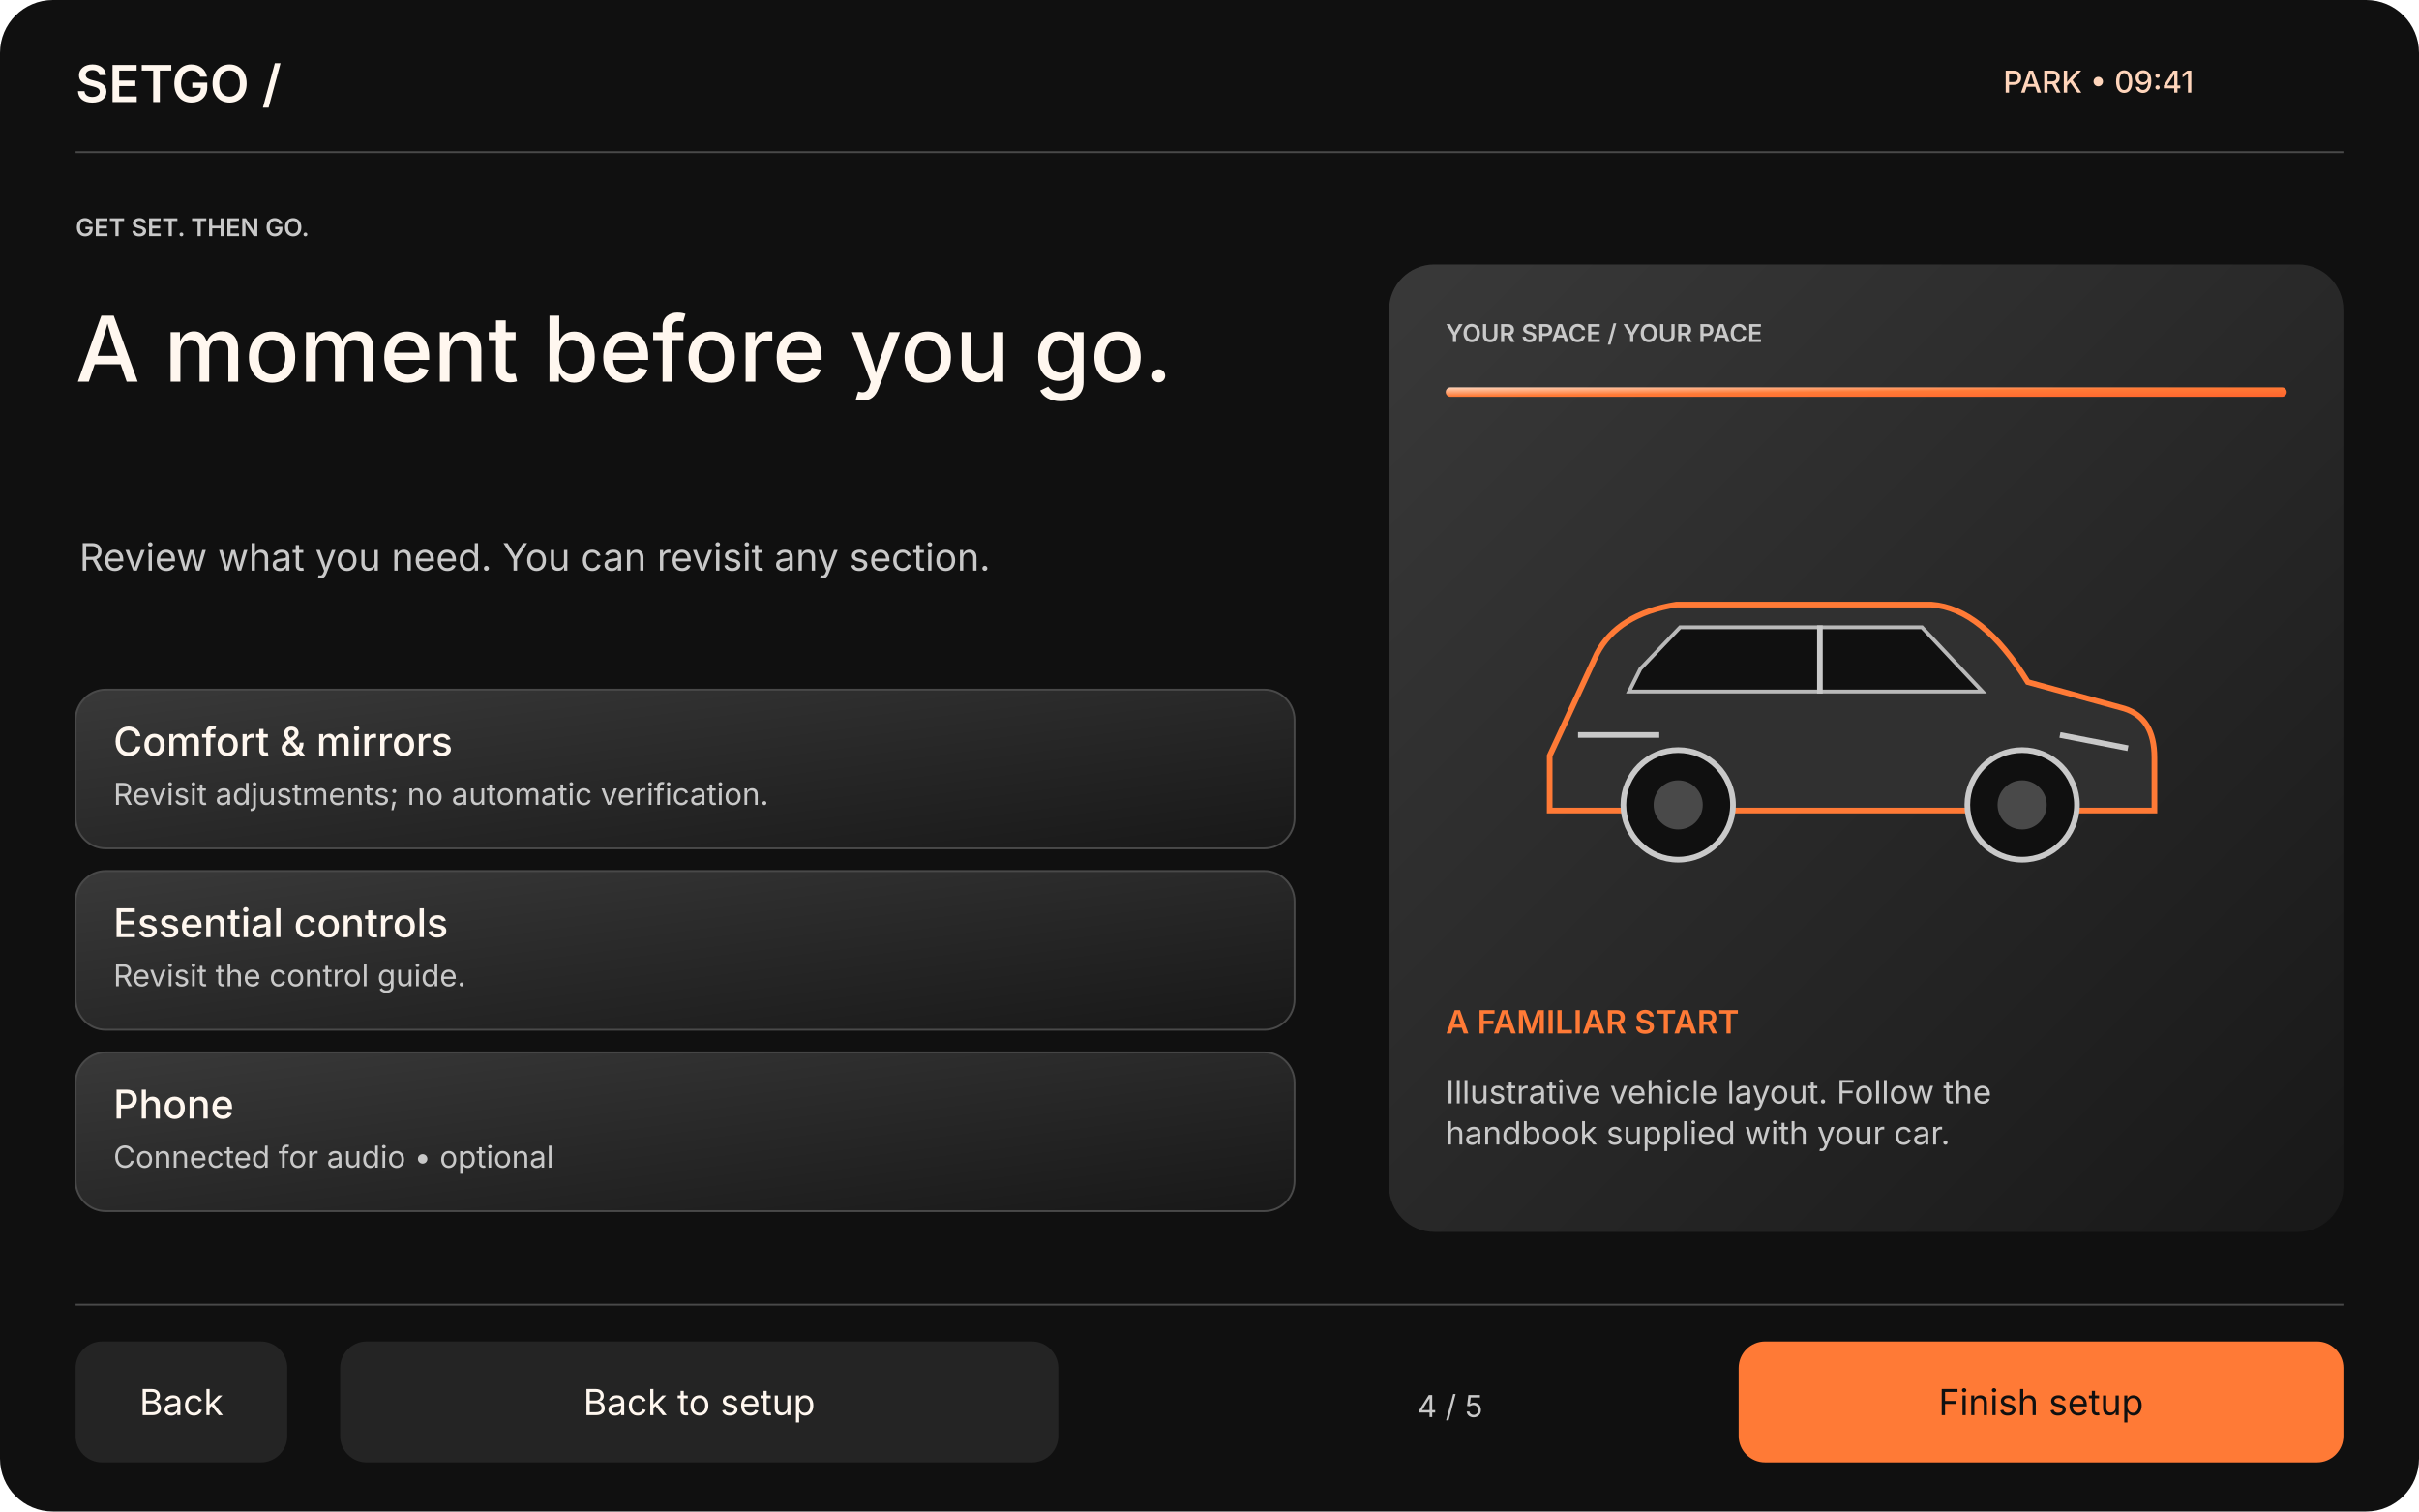
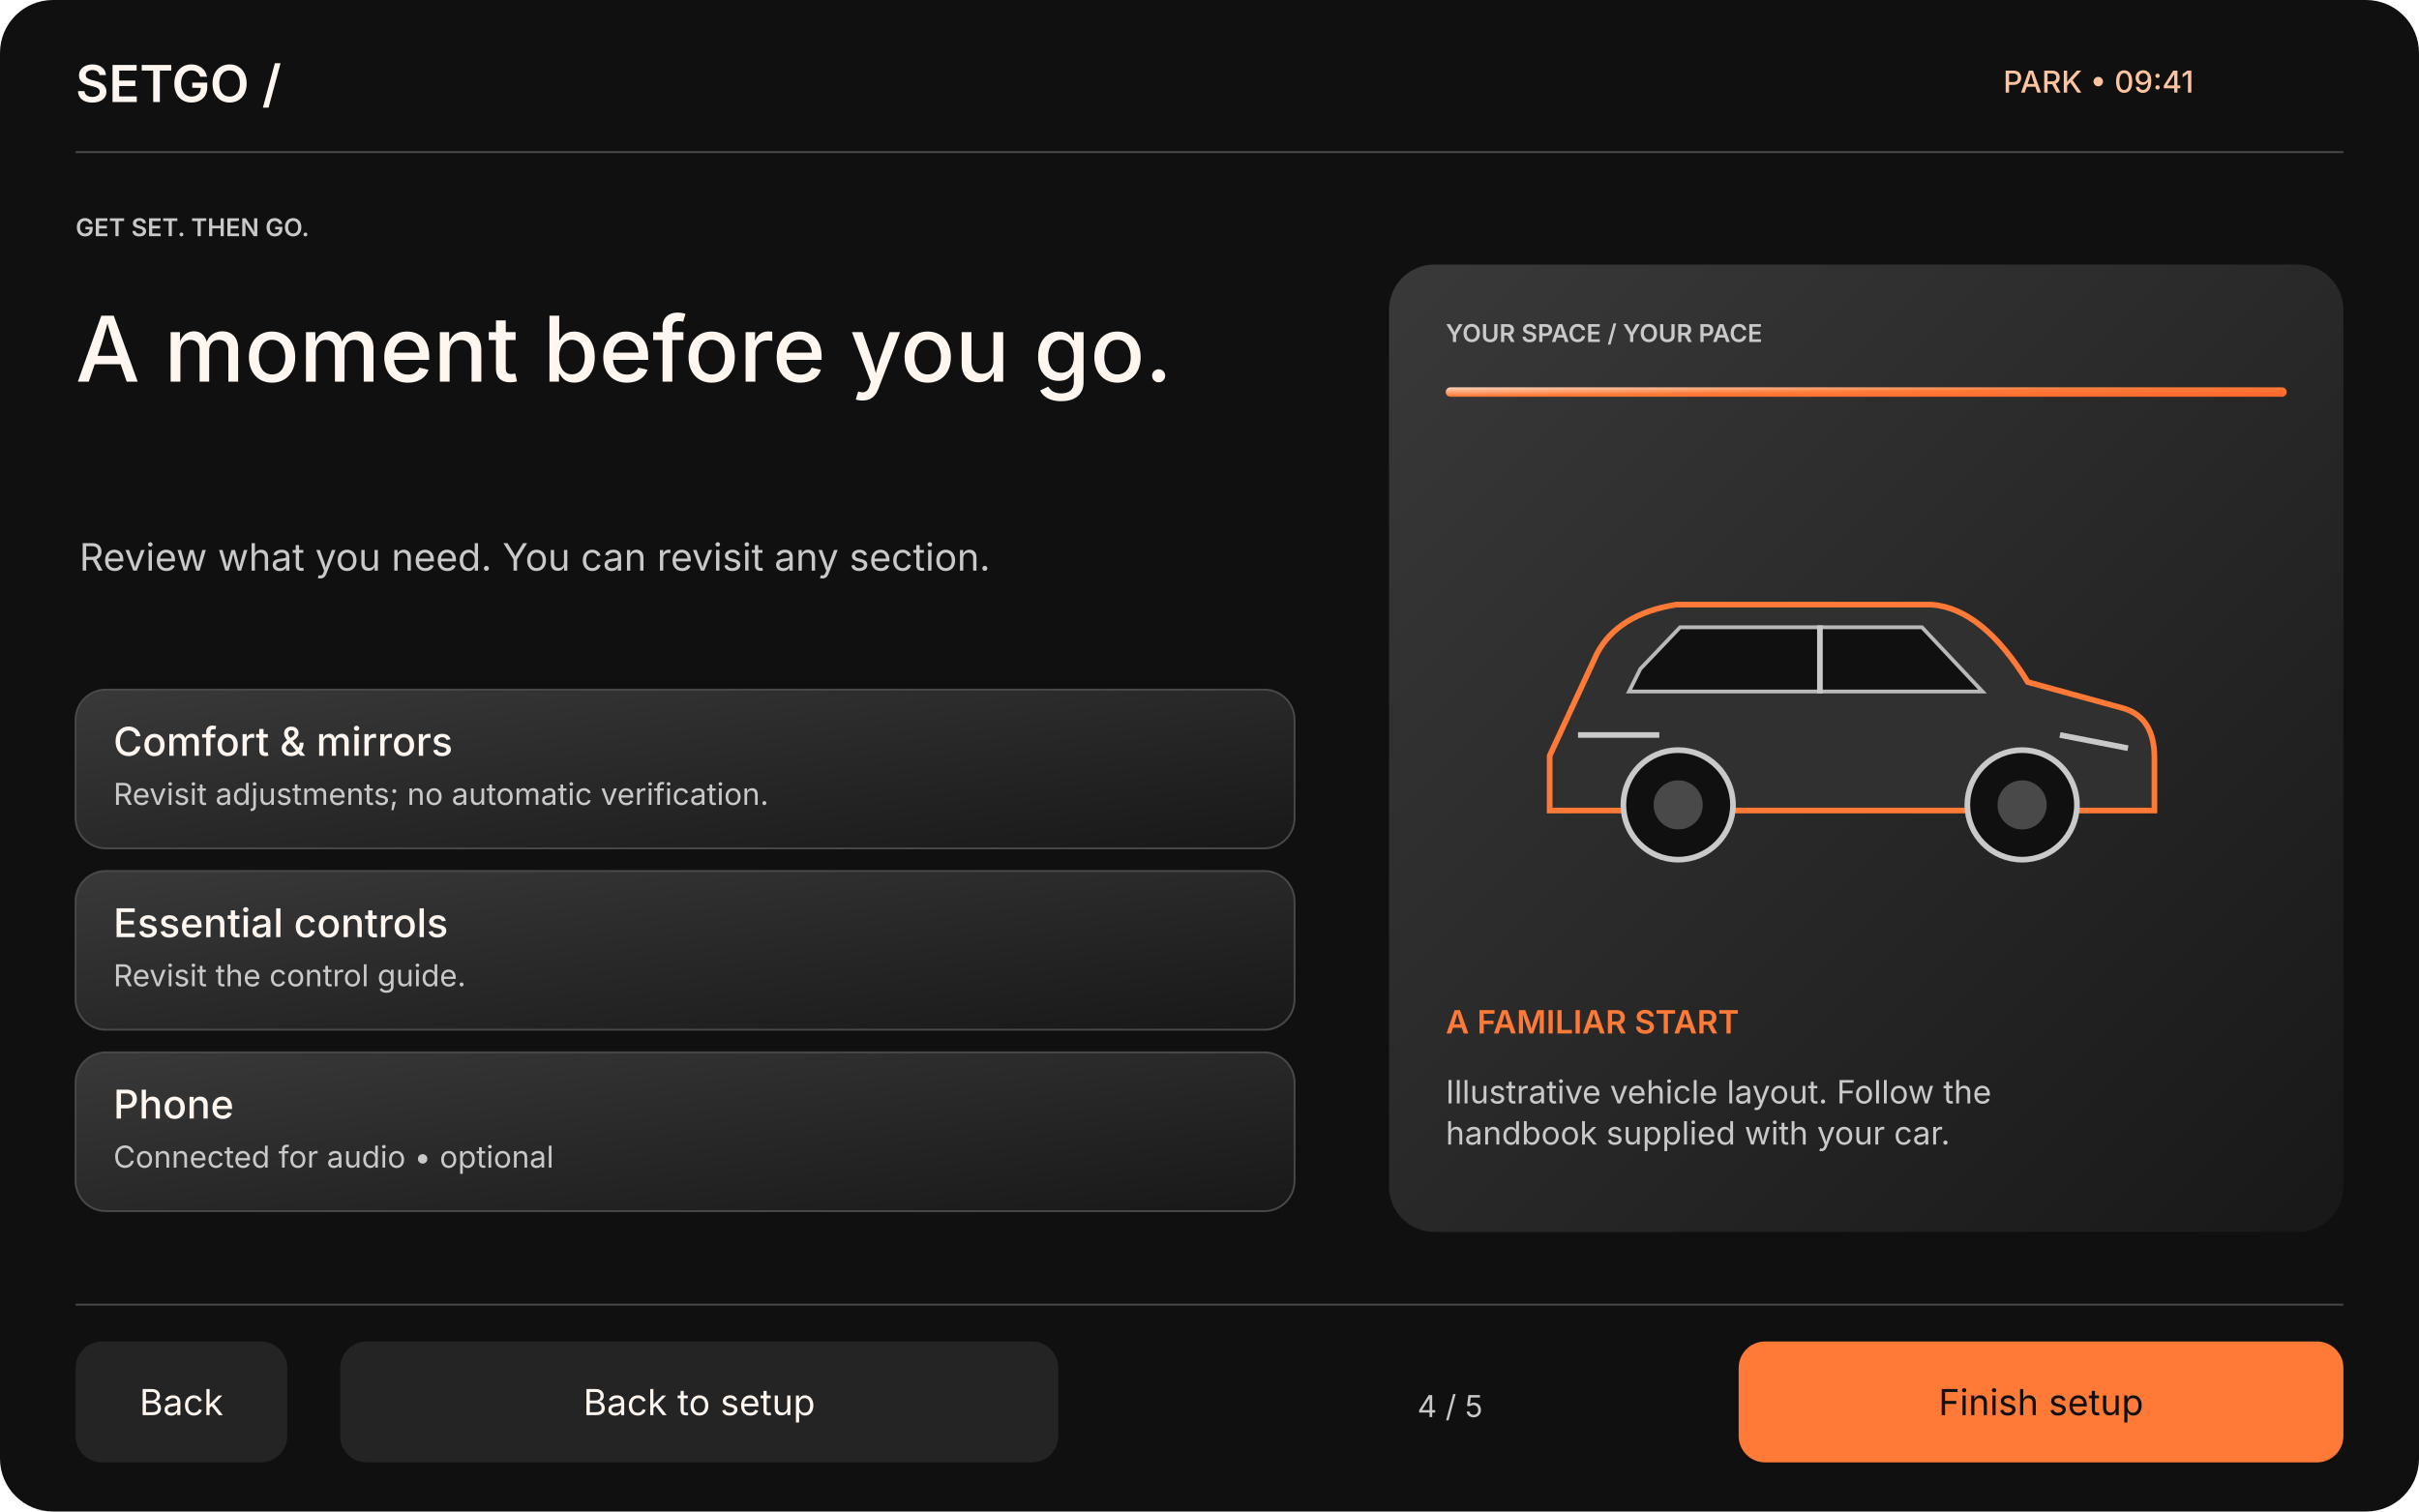
<svg xmlns="http://www.w3.org/2000/svg" width="1280" height="800" viewBox="0 0 1280 800">
  <defs>
    <linearGradient id="glass" x2="1" y2="1">
      <stop stop-color="#393939" />
      <stop offset="1" stop-color="#181818" />
    </linearGradient>
    <linearGradient id="signature" x1="0" y1="0" x2="1" y2="1">
      <stop stop-color="#FFD5BB" />
      <stop offset=".48" stop-color="#FF7A36" />
      <stop offset="1" stop-color="#FF642D" />
    </linearGradient>
  </defs>
  <rect x="0" y="0" width="1280" height="800" rx="28" fill="#101010" stroke="none" />
  <text x="40" y="54.0" font-family="Inter,Arial,sans-serif" font-size="27" font-weight="600" fill="#FFF7EF">SETGO /</text>
-   <text x="1060" y="49.0" font-family="Inter,Arial,sans-serif" font-size="16" font-weight="500" fill="#FFD5BB">PARK  •  09:41</text>
+   <text x="1060" y="49.0" font-family="Inter,Arial,sans-serif" font-size="16" font-weight="500" fill="#FFC49F">PARK  •  09:41</text>
  <rect x="40" y="80" width="1200" height="1" rx="0" fill="#494949" stroke="none" />
  <text x="40" y="125.0" font-family="Inter,Arial,sans-serif" font-size="13" font-weight="600" fill="#C9C9C9">GET SET. THEN GO.</text>
  <text x="40" y="202.0" font-family="Inter,Arial,sans-serif" font-size="48" font-weight="500" fill="#FFF7EF">A moment before you go.</text>
  <text x="42" y="302.0" font-family="Inter,Arial,sans-serif" font-size="20" font-weight="400" fill="#C9C9C9">Review what you need. You can revisit any section.</text>
  <rect x="40" y="365" width="645" height="84" rx="16" fill="url(#glass)" stroke="#494949" />
  <text x="60" y="400.0" font-family="Inter,Arial,sans-serif" font-size="21" font-weight="500" fill="#FFF7EF">Comfort &amp; mirrors</text>
  <text x="60" y="426.0" font-family="Inter,Arial,sans-serif" font-size="16" font-weight="400" fill="#C9C9C9">Revisit adjustments; no automatic verification.</text>
  <rect x="40" y="461" width="645" height="84" rx="16" fill="url(#glass)" stroke="#494949" />
  <text x="60" y="496.0" font-family="Inter,Arial,sans-serif" font-size="21" font-weight="500" fill="#FFF7EF">Essential controls</text>
  <text x="60" y="522.0" font-family="Inter,Arial,sans-serif" font-size="16" font-weight="400" fill="#C9C9C9">Revisit the control guide.</text>
  <rect x="40" y="557" width="645" height="84" rx="16" fill="url(#glass)" stroke="#494949" />
  <text x="60" y="592.0" font-family="Inter,Arial,sans-serif" font-size="21" font-weight="500" fill="#FFF7EF">Phone</text>
  <text x="60" y="618.0" font-family="Inter,Arial,sans-serif" font-size="16" font-weight="400" fill="#C9C9C9">Connected for audio • optional</text>
  <rect x="735" y="140" width="505" height="512" rx="24" fill="url(#glass)" stroke="none" />
  <text x="765" y="181.0" font-family="Inter,Arial,sans-serif" font-size="13" font-weight="600" fill="#C9C9C9">YOUR SPACE / YOUR PACE</text>
  <svg x="780" y="250" width="400" height="240" viewBox="0 0 400 240">
    <path d="M40 150 L65 96 Q76 75 107 70 L242 70 Q269 72 293 111 L344 125 Q360 130 360 151 L360 179 L40 179Z" fill="#303030" stroke="#FF7A36" stroke-width="3" />
    <path d="M88 104 L109 82 L237 82 L269 116 L82 116Z" fill="#101010" stroke="#B9B9B9" stroke-width="2" />
    <path d="M183 81 L183 117 M55 139 L98 139 M310 139 L346 146" stroke="#C9C9C9" stroke-width="3" />
    <circle cx="108" cy="176" r="29" fill="#101010" stroke="#C9C9C9" stroke-width="3" />
    <circle cx="290" cy="176" r="29" fill="#101010" stroke="#C9C9C9" stroke-width="3" />
    <circle cx="108" cy="176" r="13" fill="#494949" />
    <circle cx="290" cy="176" r="13" fill="#494949" />
  </svg>
  <text x="765" y="547.0" font-family="Inter,Arial,sans-serif" font-size="17" font-weight="600" fill="#FF7A36">A FAMILIAR START</text>
  <text x="765" y="584.0" font-family="Inter,Arial,sans-serif" font-size="17" font-weight="400" fill="#C9C9C9">Illustrative vehicle layout. Follow the</text>
  <text x="765" y="605.76" font-family="Inter,Arial,sans-serif" font-size="17" font-weight="400" fill="#C9C9C9">handbook supplied with your car.</text>
  <rect x="40" y="690" width="1200" height="1" rx="0" fill="#494949" stroke="none" />
  <rect x="40" y="710" width="112" height="64" rx="14" fill="#242424" />
  <text x="96.0" y="749" text-anchor="middle" font-family="Inter,Arial,sans-serif" font-size="19" fill="#FFF7EF">Back</text>
  <rect x="920" y="710" width="320" height="64" rx="14" fill="#FF7A36" />
  <text x="1080.0" y="749" text-anchor="middle" font-family="Inter,Arial,sans-serif" font-size="19" fill="#101010">Finish setup</text>
  <rect x="180" y="710" width="380" height="64" rx="14" fill="#242424" />
  <text x="370.0" y="749" text-anchor="middle" font-family="Inter,Arial,sans-serif" font-size="19" fill="#FFF7EF">Back to setup</text>
  <text x="750" y="750.0" font-family="Inter,Arial,sans-serif" font-size="16" font-weight="400" fill="#C9C9C9">4 / 5</text>
  <rect x="765" y="205" width="445" height="5" rx="2.5" fill="url(#signature)" />
</svg>
